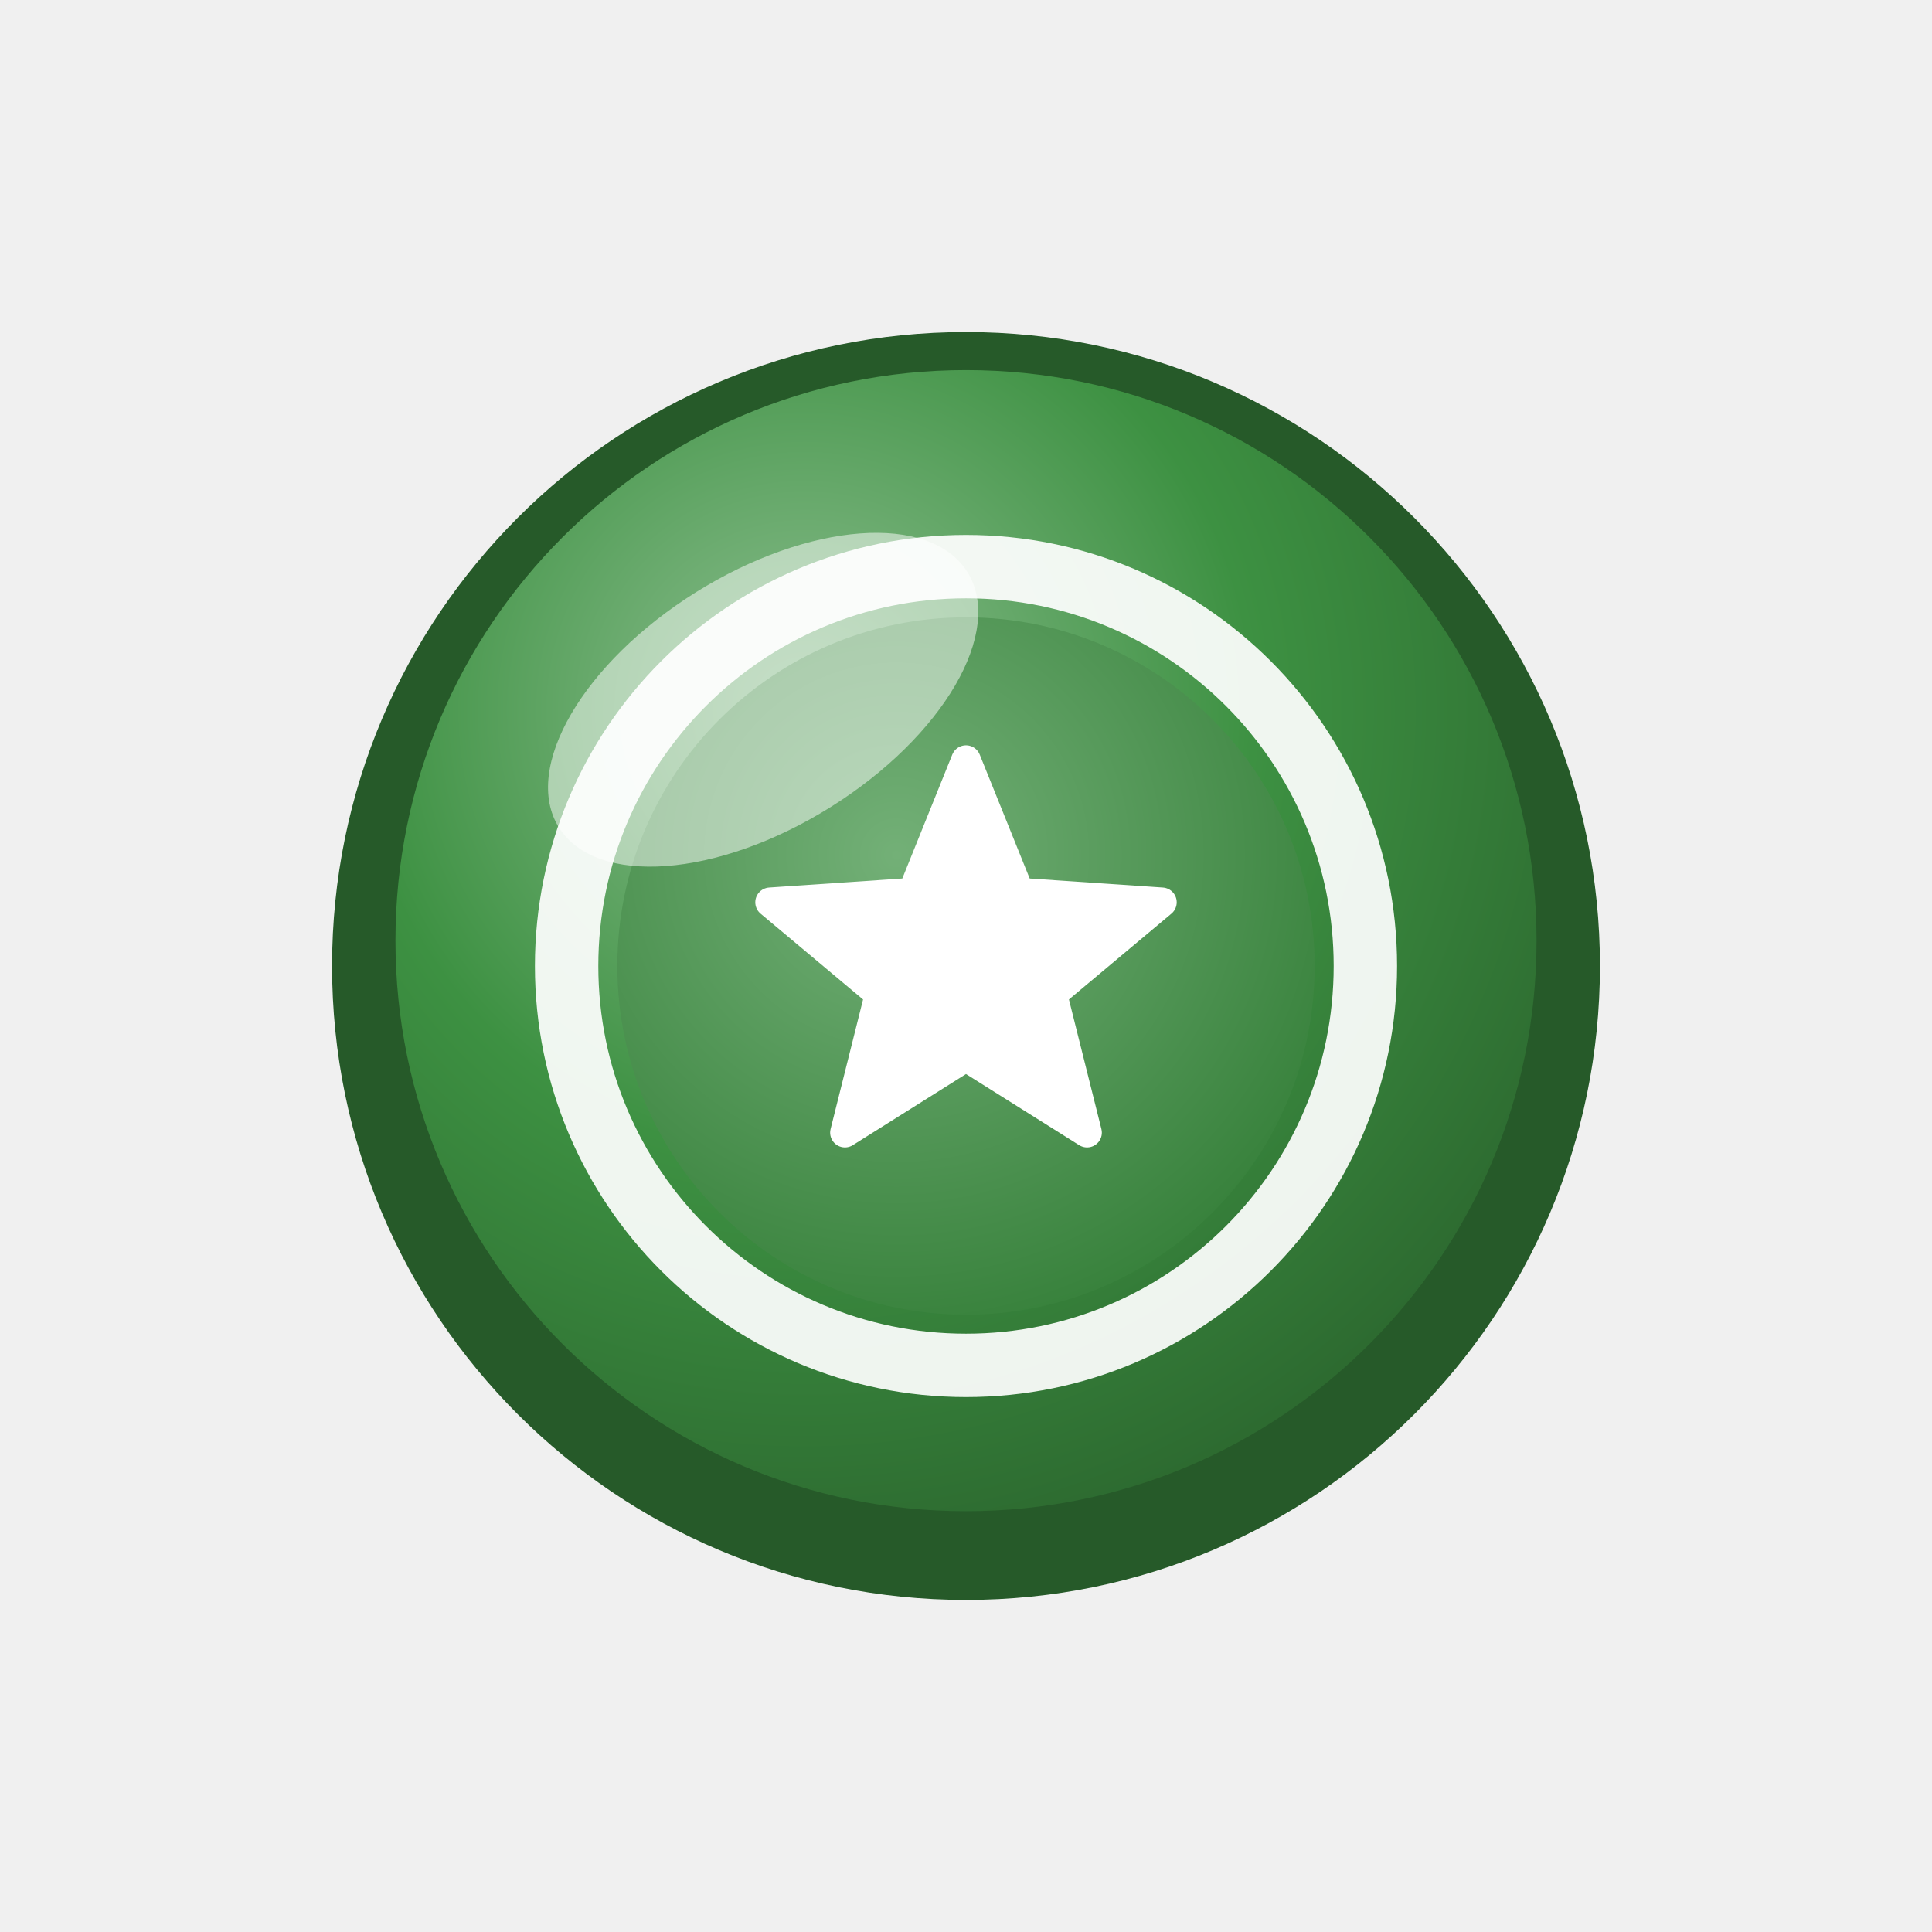
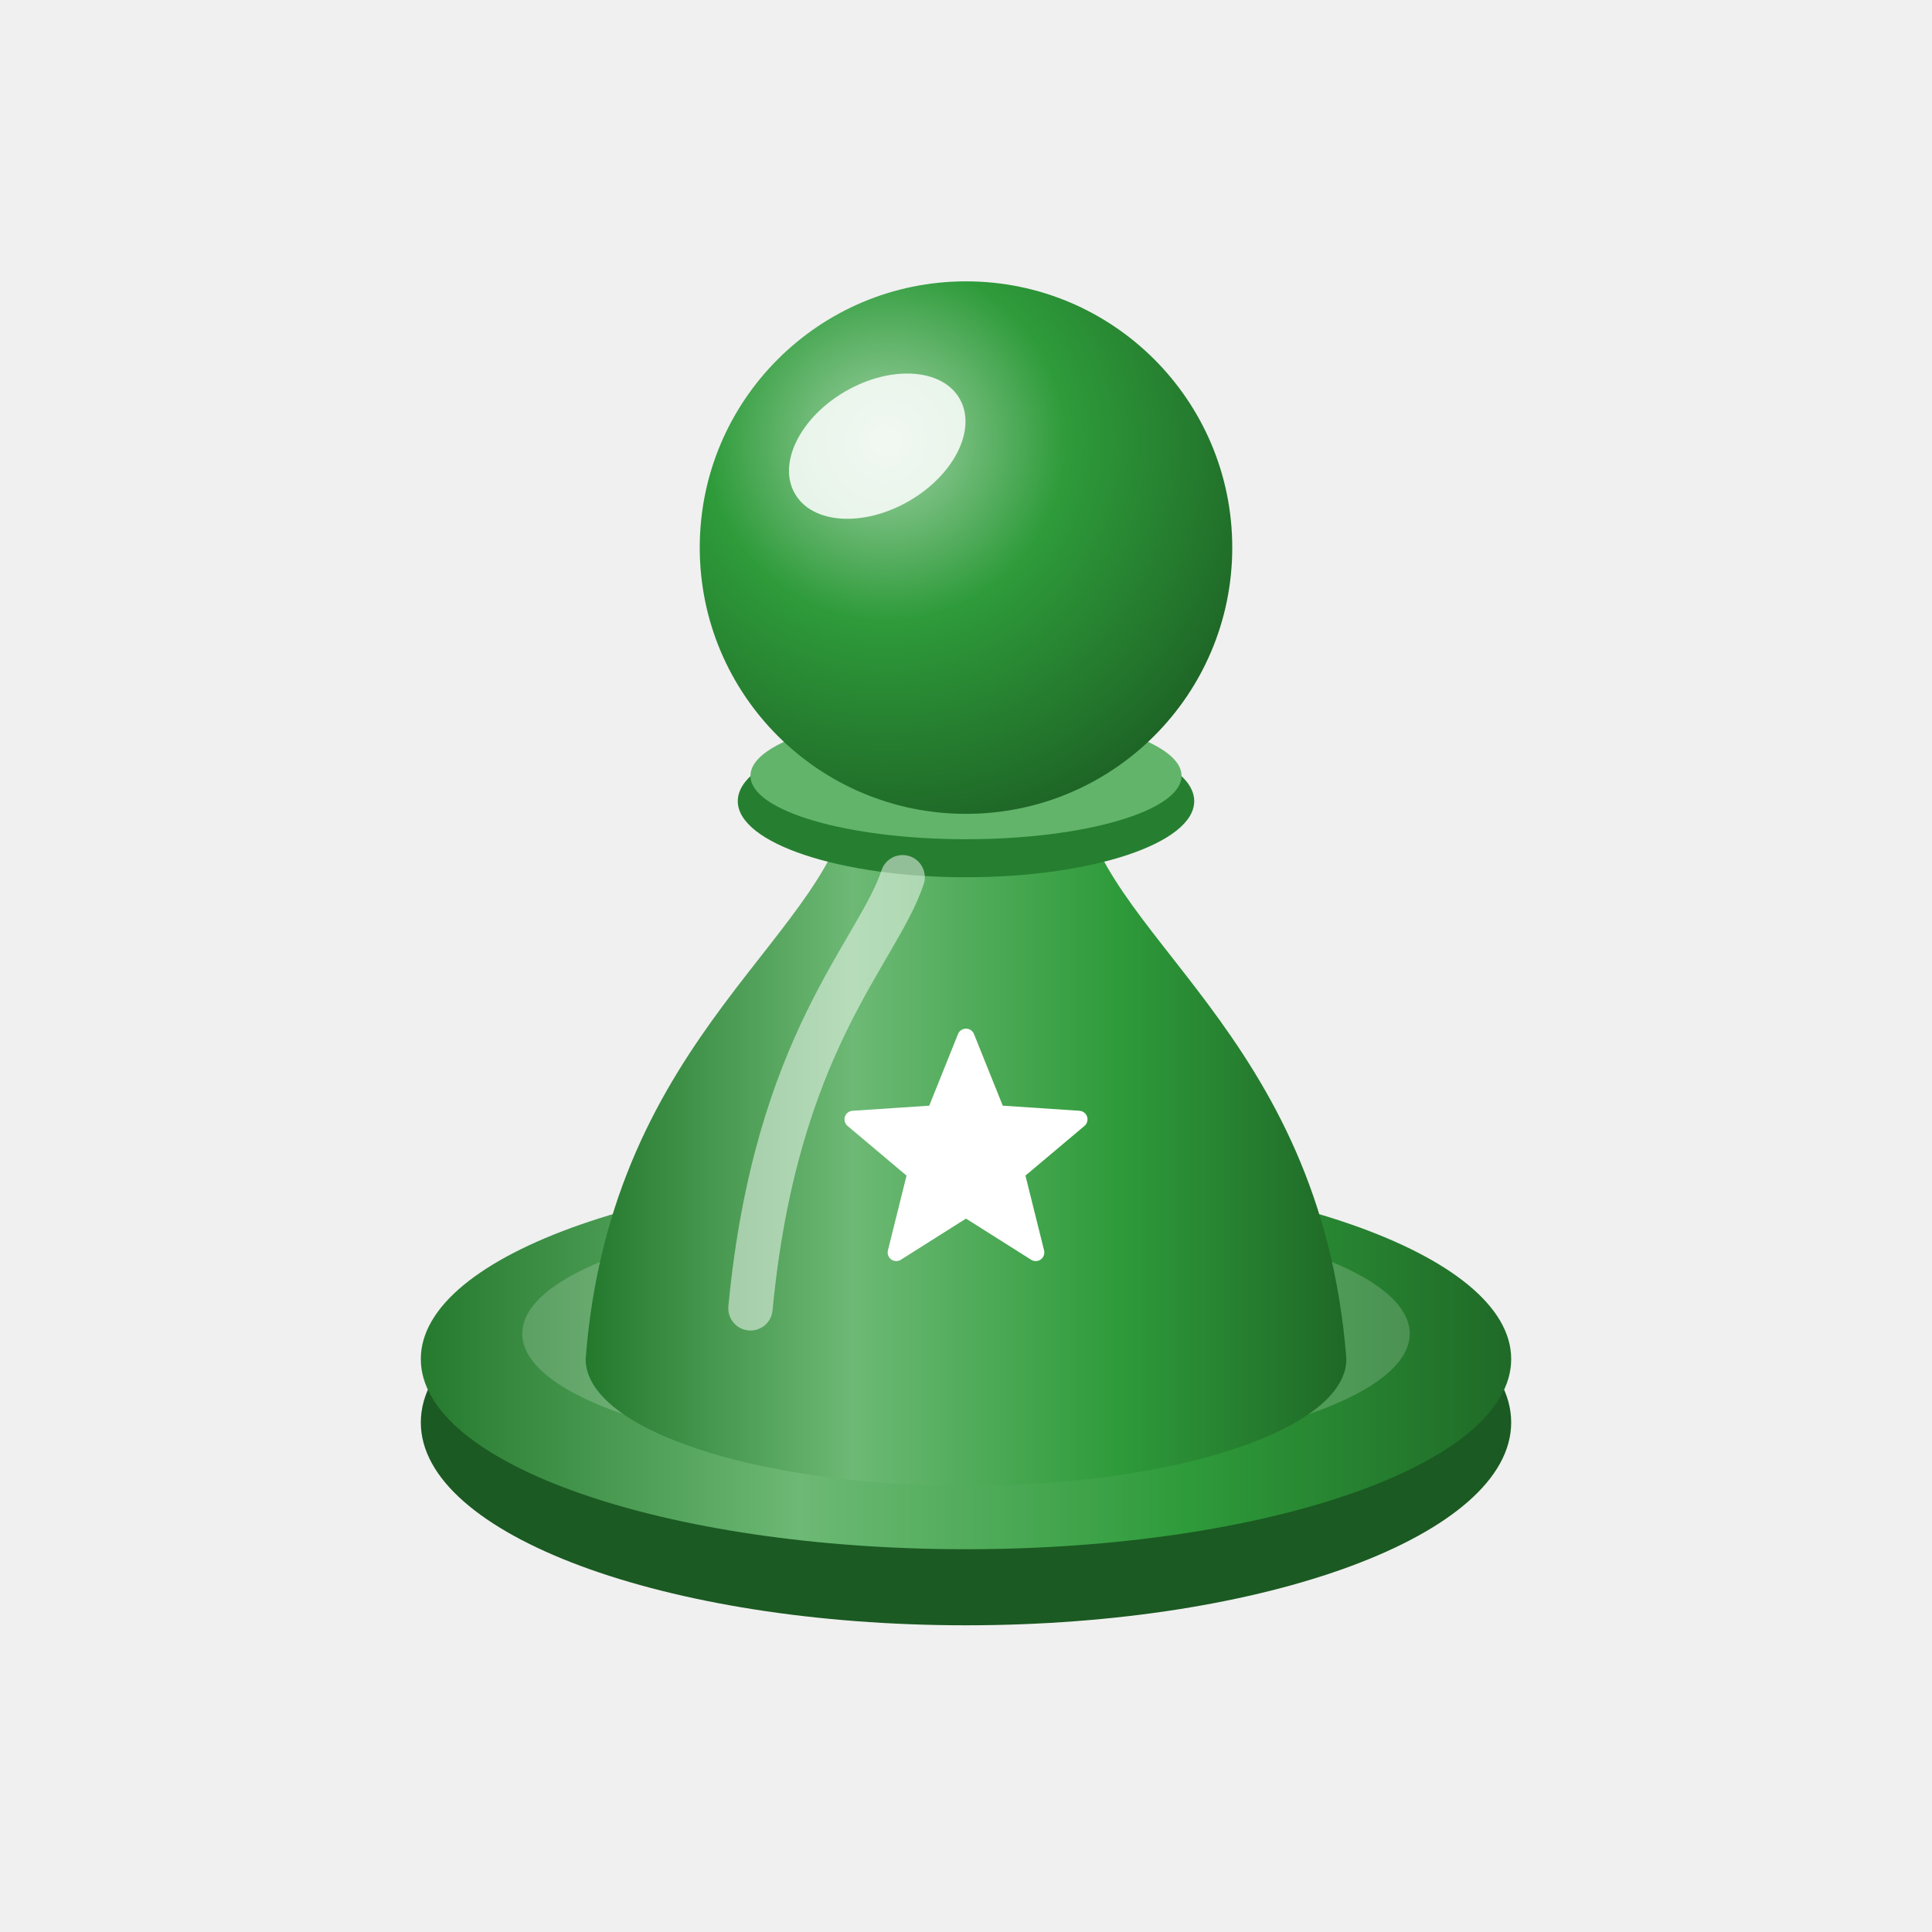
<svg xmlns="http://www.w3.org/2000/svg" width="64" height="64" viewBox="0 0 64 64">
  <defs>
-     <radialGradient id="tg57" cx="36%" cy="30%" r="78%">
-       <stop offset="0" stop-color="#8EBF91" />
-       <stop offset=".5" stop-color="#3D9142" />
-       <stop offset="1" stop-color="#2B662E" />
+     <radialGradient id="th57" cx="35%" cy="30%" r="75%">
+       <stop offset="0" stop-color="#A1D2A6" />
+       <stop offset=".45" stop-color="#2E9B3A" />
+       <stop offset="1" stop-color="#1E6526" />
    </radialGradient>
-     <radialGradient id="td57" cx="40%" cy="34%" r="72%">
-       <stop offset="0" stop-color="#73B077" />
-       <stop offset="1" stop-color="#36803A" />
-     </radialGradient>
+     <linearGradient id="tb57" x1="0" y1="0" x2="1" y2="0">
+       <stop offset="0" stop-color="#24792D" />
+       <stop offset=".35" stop-color="#6DB975" />
+       <stop offset=".7" stop-color="#2E9B3A" />
+       <stop offset="1" stop-color="#1F6927" />
+     </linearGradient>
  </defs>
-   <circle cx="32" cy="32" r="21" fill="#265A29" />
-   <circle cx="32" cy="31.16" r="18.9" fill="url(#tg57)" />
-   <circle cx="32" cy="32" r="13.23" fill="none" stroke="#FFFFFF" stroke-opacity=".92" stroke-width="2.1" />
-   <circle cx="32" cy="32" r="11.55" fill="url(#td57)" />
-   <polygon points="32,25.18 33.77,29.57 38.49,29.89 34.86,32.93 36.01,37.52 32,35 27.99,37.52 29.14,32.93 25.51,29.89 30.23,29.57" fill="#FFFFFF" stroke="#FFFFFF" stroke-width="0.98" stroke-linejoin="round" />
-   <ellipse cx="25.28" cy="23.18" rx="7.98" ry="4.2" transform="rotate(-32 25.28 23.18)" fill="#FFFFFF" fill-opacity=".5" />
+   <ellipse cx="32" cy="47.12" rx="18.06" ry="6.72" fill="#1B5A22" />
+   <ellipse cx="32" cy="45.02" rx="18.06" ry="6.3" fill="url(#tb57)" />
+   <ellipse cx="32" cy="44.18" rx="14.7" ry="4.2" fill="#FFFFFF" fill-opacity=".18" />
+   <path d="M19.4 45.02 C20.24 34.1 27.8 30.95 28.22 26.12 L35.78 26.12 C36.2 30.95 43.76 34.1 44.6 45.02 A12.6 4.2 0 0 1 19.4 45.02Z" fill="url(#tb57)" />
+   <ellipse cx="32" cy="26.54" rx="7.56" ry="2.52" fill="#267F30" />
+   <ellipse cx="32" cy="25.7" rx="7.14" ry="2.1" fill="#62B46B" />
+   <circle cx="32" cy="18.14" r="8.82" fill="url(#th57)" />
+   <ellipse cx="29.06" cy="14.78" rx="3.15" ry="2.1" transform="rotate(-30 29.06 14.78)" fill="#FFFFFF" fill-opacity=".85" />
+   <path d="M24.86 43.34 C25.7 34.52 29.06 31.58 29.9 29.06" fill="none" stroke="#FFFFFF" stroke-opacity=".5" stroke-width="1.47" stroke-linecap="round" />
+   <polygon points="32,34.36 33.02,36.9 35.74,37.08 33.65,38.84 34.31,41.49 32,40.03 29.69,41.49 30.35,38.84 28.26,37.08 30.98,36.9" fill="#FFFFFF" stroke="#FFFFFF" stroke-width="0.57" stroke-linejoin="round" />
</svg>
